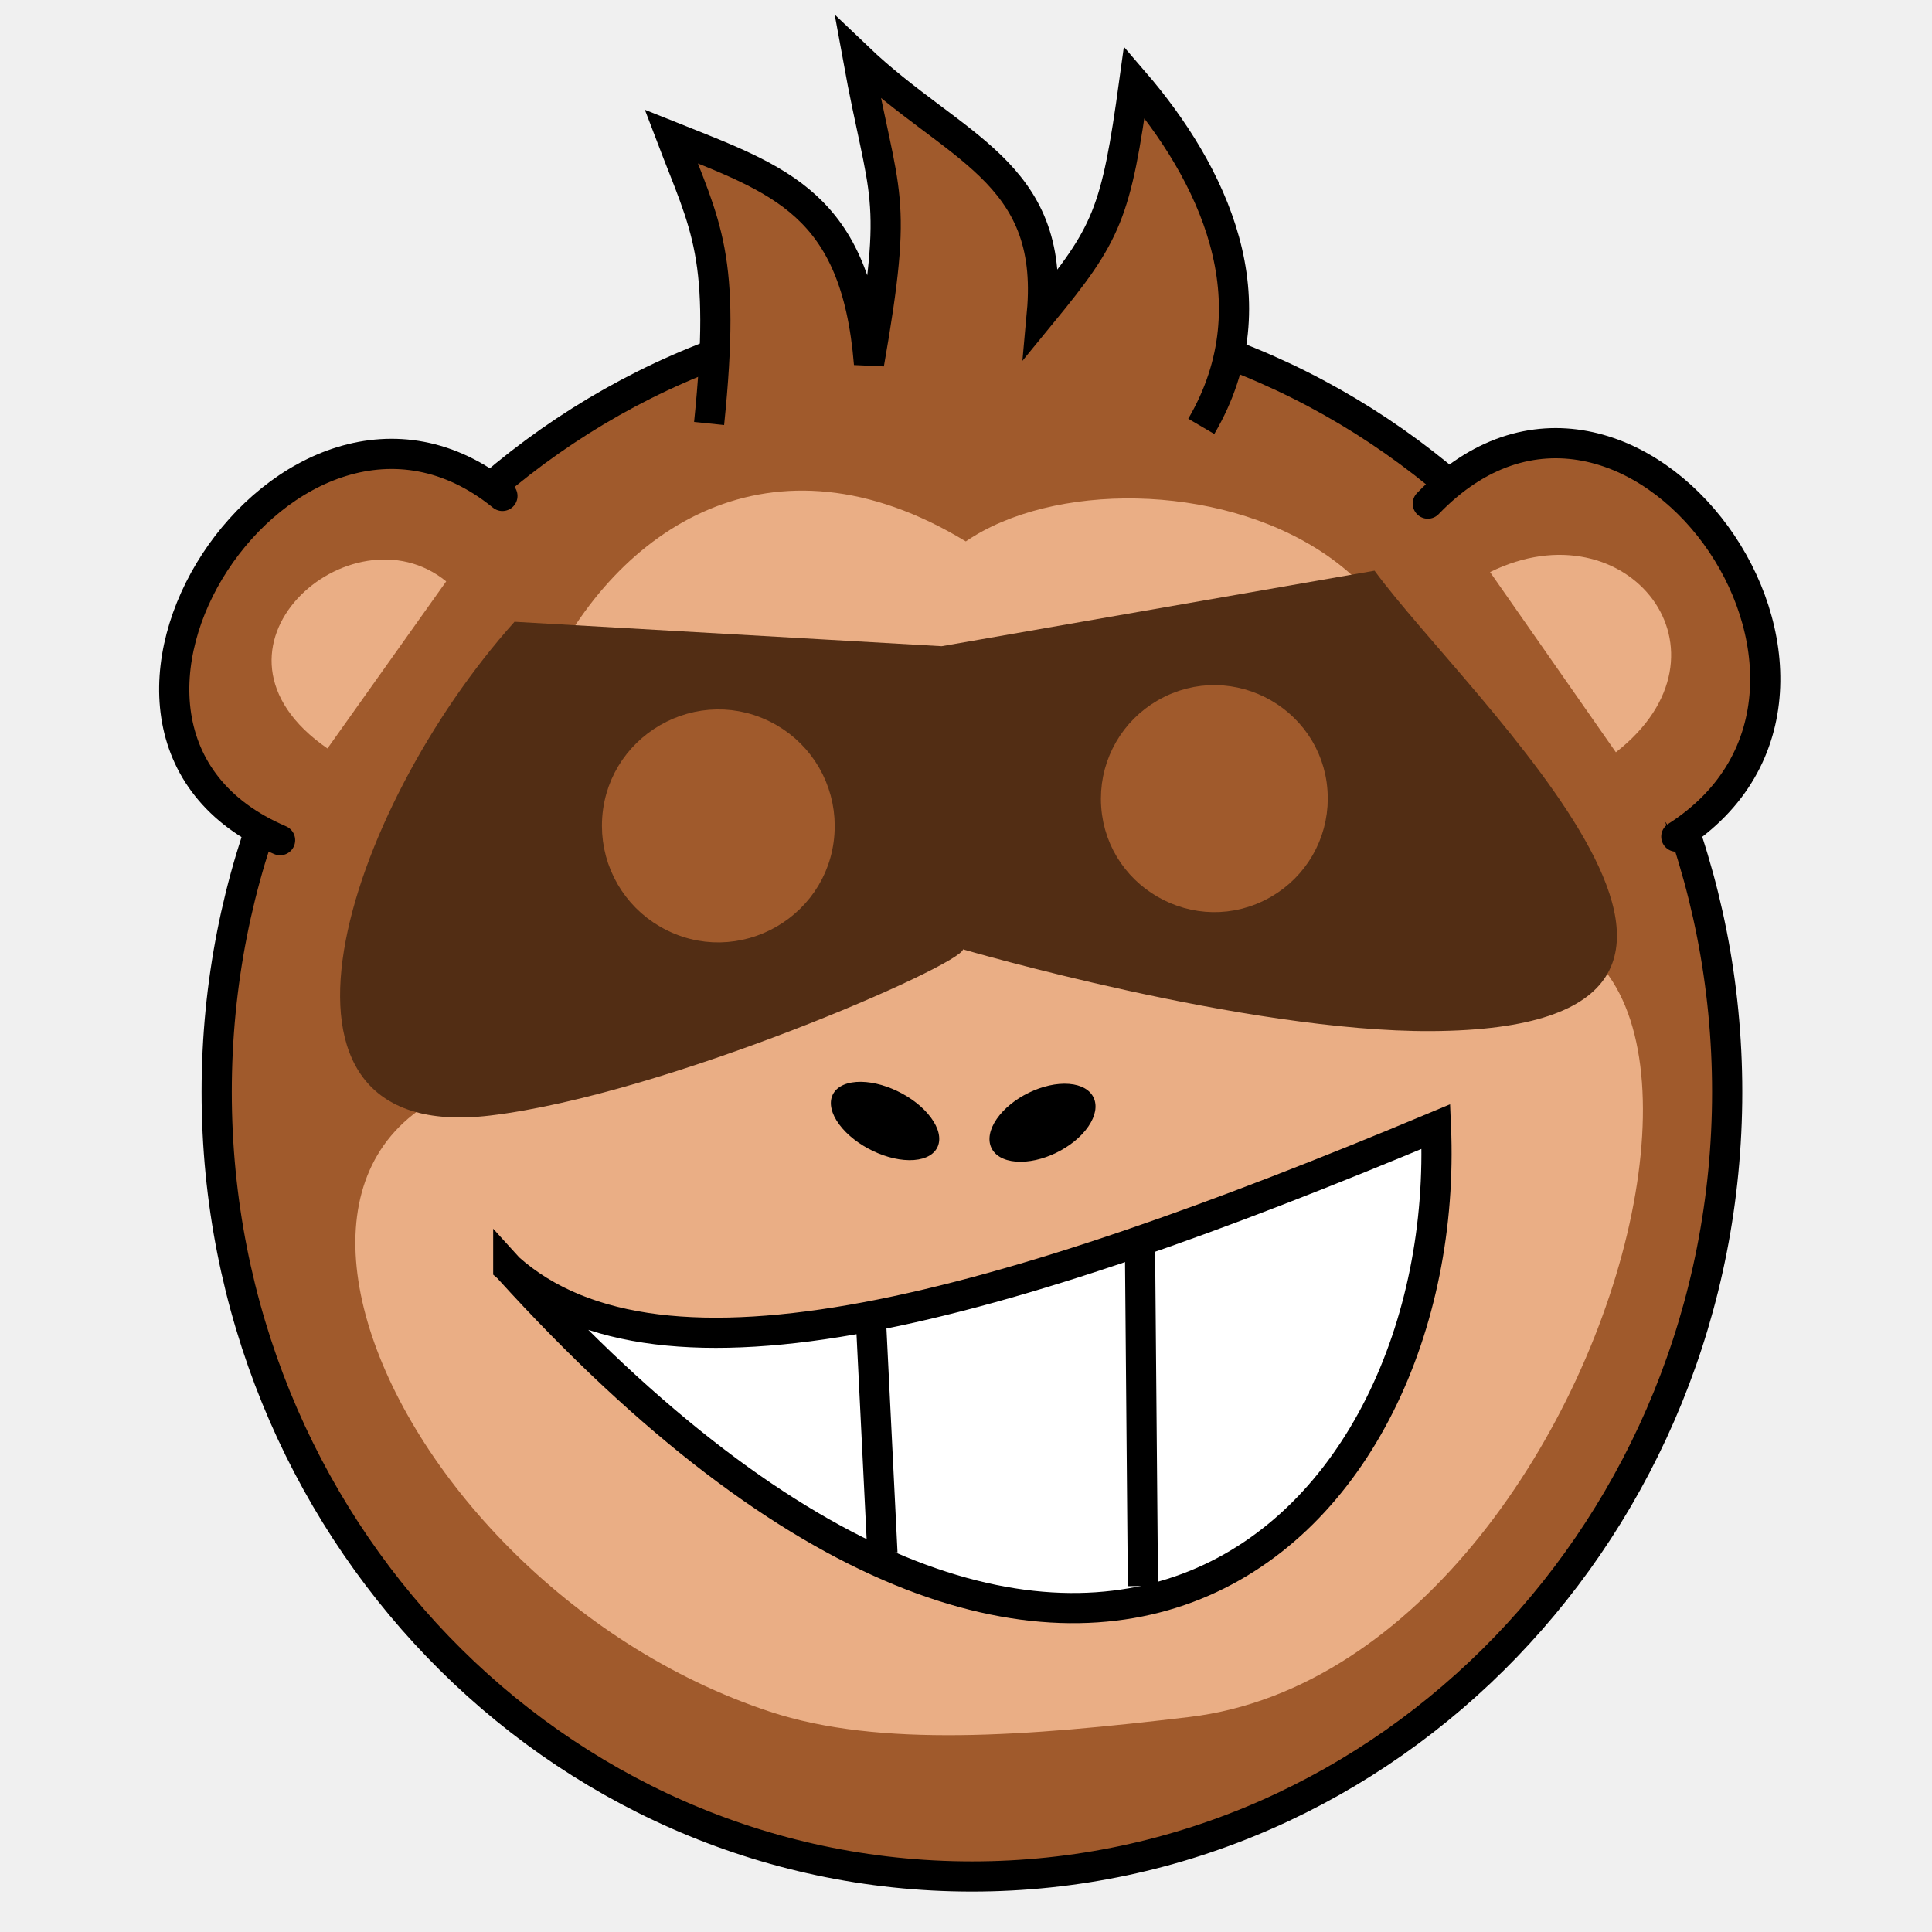
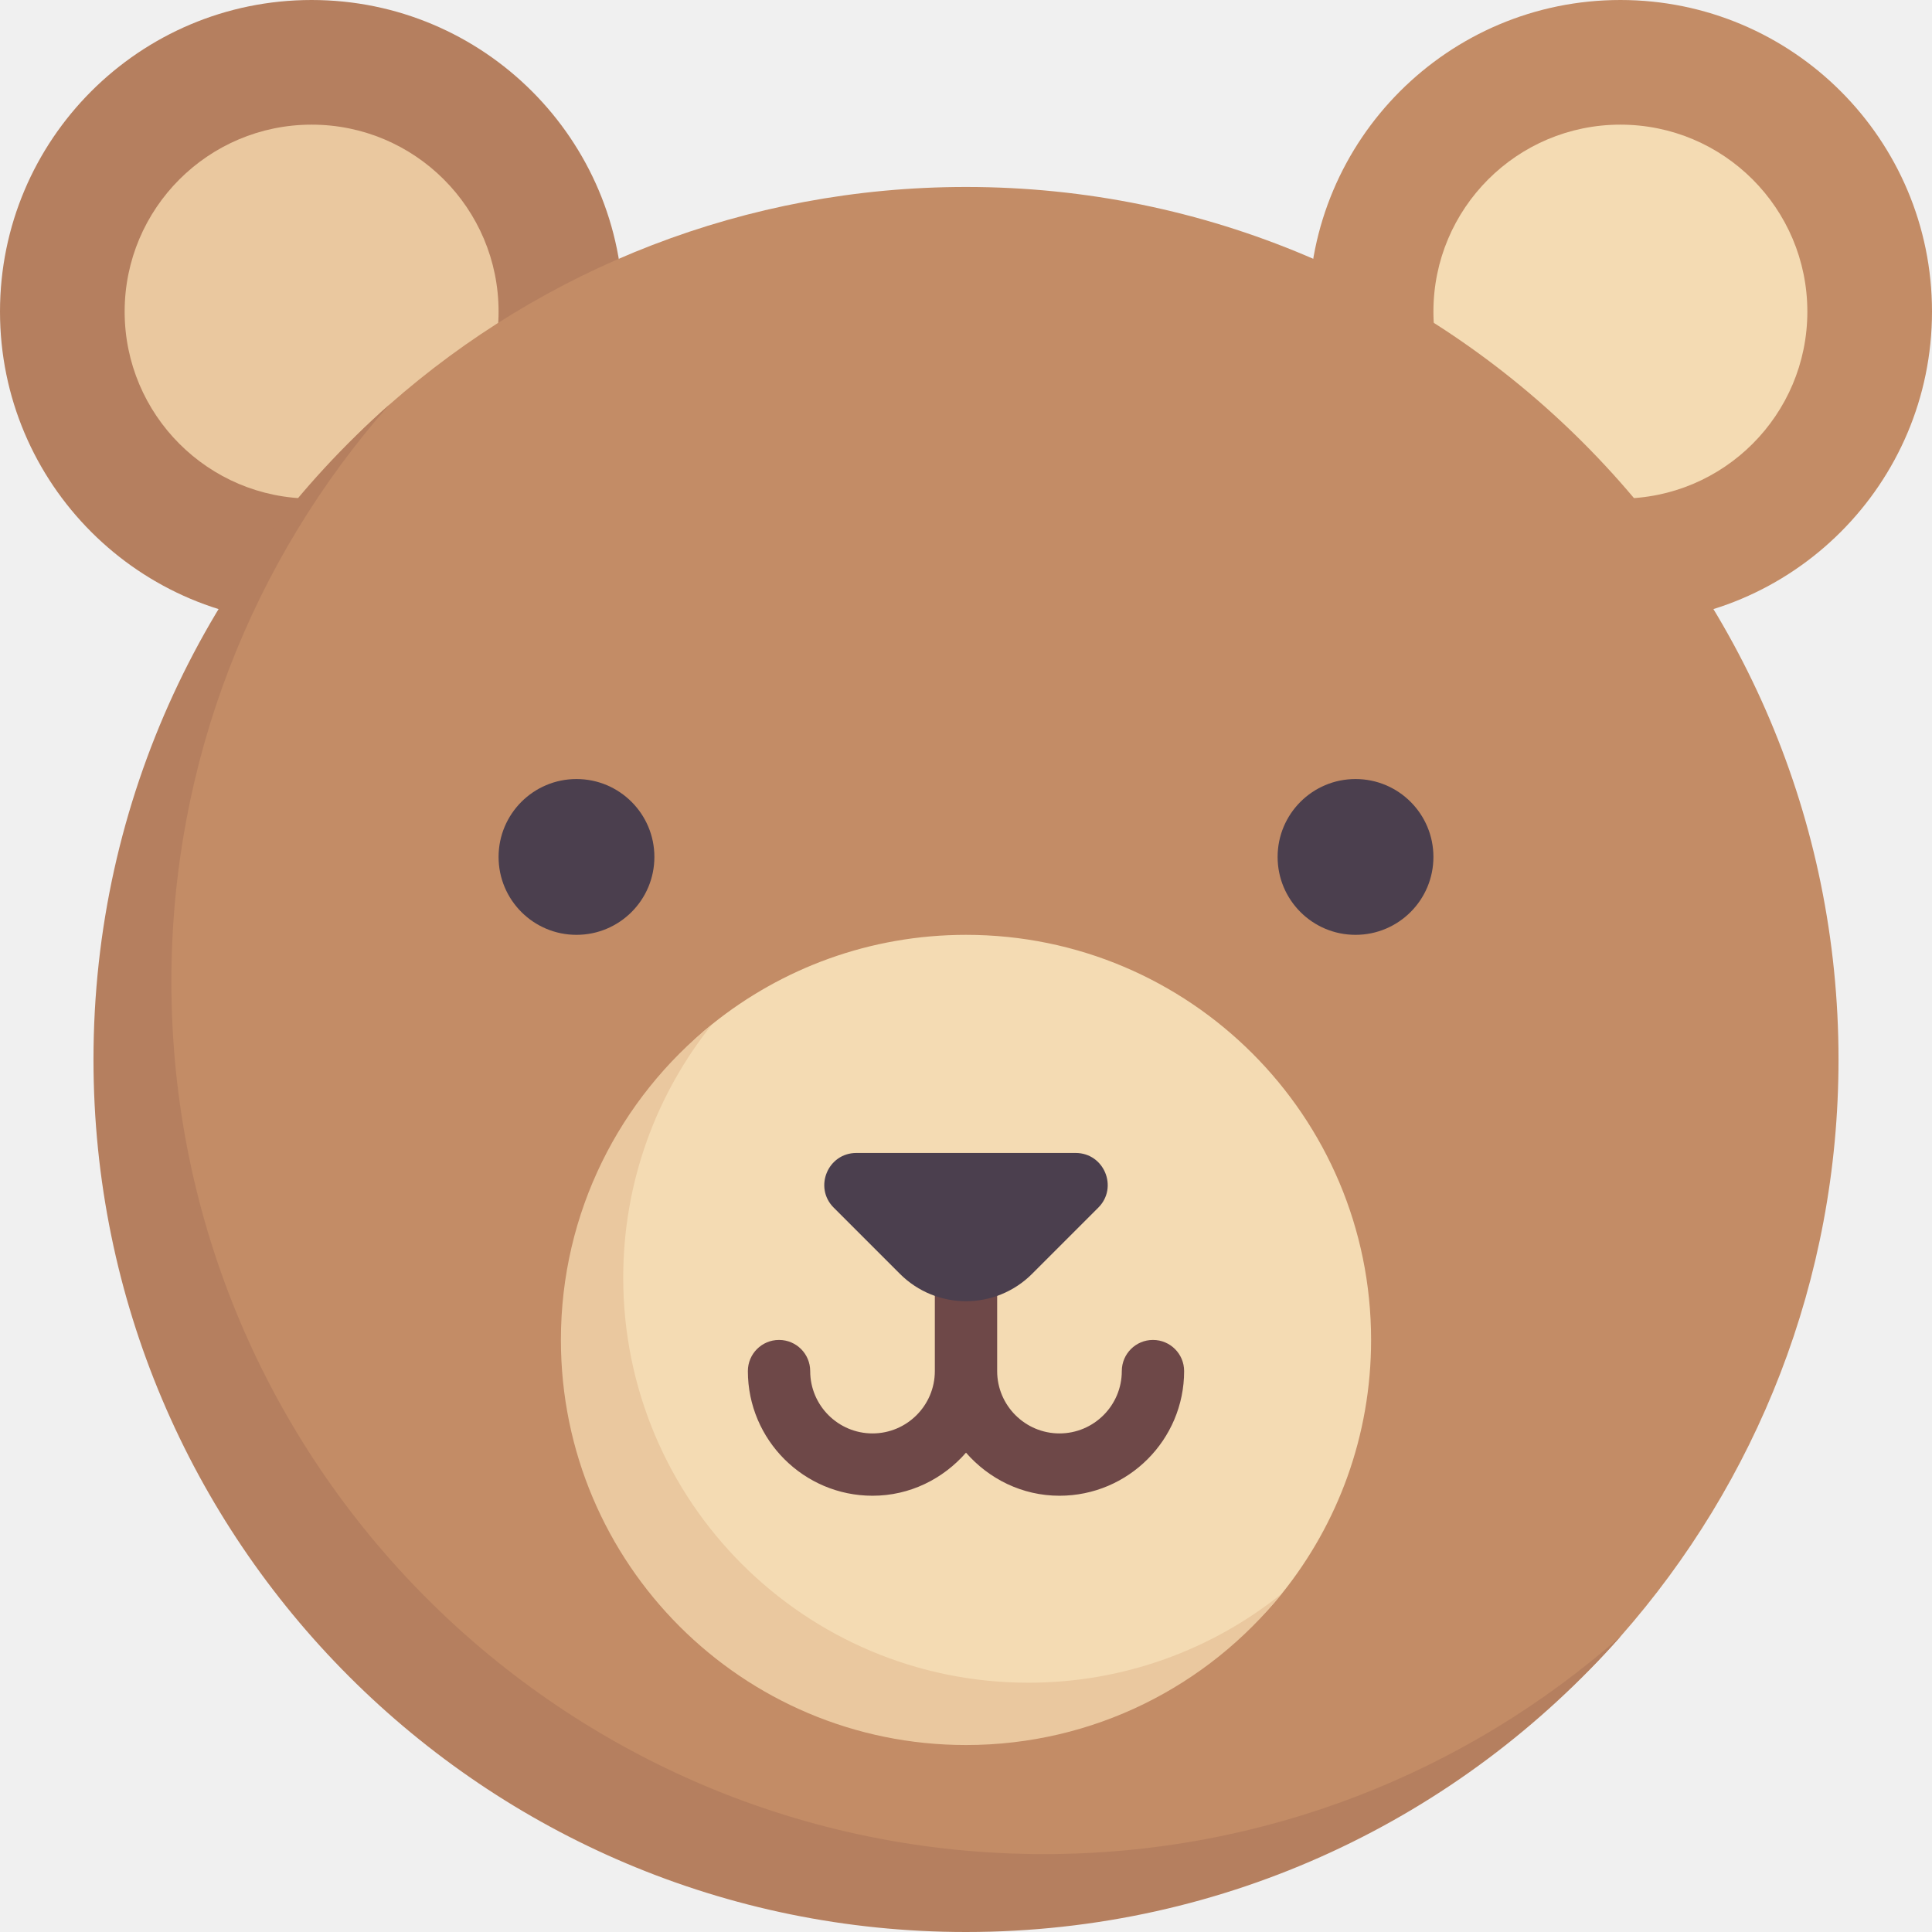
- <svg xmlns="http://www.w3.org/2000/svg" viewBox="0 0 64 64">
-   <path d="M36.618 21.231c0 7.253-5.653 13.132-12.627 13.132-6.974 0-12.627-5.88-12.627-13.132 0-7.253 5.653-13.132 12.627-13.132 6.974 0 12.627 5.88 12.627 13.132z" transform="matrix(1.98135, 0, 0, 1.97902, -15.338, -5.844)" fill="#a05a2c" stroke="#000" stroke-width=".505" />
-   <path d="M23.49 14.029c.574-5.597-.107-6.493-1.255-9.506 3.588 1.435 6.121 2.22 6.552 7.529 1.005-5.74.491-5.412-.37-10.147 3.158 3.013 6.528 3.737 6.097 8.472 2.163-2.639 2.458-3.278 3.06-7.66 2.568 2.984 4.661 7.246 2.22 11.407" fill="#a05a2c" stroke="#000" />
-   <path d="M31.993 17.934C19.11 10.125 11.413 31.831 21.26 35.532c-16.486-1.76-9.147 16.747 4.247 21.17 3.633 1.2 8.532.813 13.883.177 15.248-1.814 22.309-34.556 4.596-24.218 9.81-14.758-6.28-18.63-11.992-14.727z" fill="#eaae85" />
-   <g style="" transform="matrix(0.144385, -0.008259, 0.011689, 0.204329, -17.14721, -26.8449)">
-     <path d="M 217.298 240.965 L 314.658 248.862 L 414.639 240.661 C 434.695 262.473 513.751 318.911 421.668 315.588 C 379.395 314.062 315.58 298.049 315.58 298.049 C 314.834 300.612 245.521 318.786 205.236 320.53 C 146.772 323.062 176.386 269.736 217.298 240.965 Z" style="fill: rgb(82, 45, 20);" />
-   </g>
-   <path d="M 27.151 27.359 C 27.151 29.941 24.355 31.555 22.118 30.264 C 21.08 29.664 20.44 28.557 20.44 27.359 C 20.44 24.777 23.237 23.163 25.474 24.454 C 26.512 25.053 27.151 26.161 27.151 27.359 Z" stroke="#a05a2c" style="fill: rgb(160, 90, 44);" />
-   <path d="M 30.837 37.02 C 31.366 37.733 31.114 38.363 30.275 38.427 C 29.436 38.49 28.328 37.962 27.8 37.248 C 27.272 36.534 27.523 35.905 28.362 35.841 C 29.201 35.778 30.309 36.306 30.837 37.02 Z" style="" />
-   <path d="M16.837 42c5.084 4.543 16.287 1.366 30.73-4.681.568 13.109-11.575 25.816-30.73 4.68z" fill="#fff" stroke="#000" />
-   <path d="M 33.016 37.069 C 32.528 37.78 32.814 38.411 33.652 38.479 C 34.492 38.547 35.566 38.027 36.053 37.316 C 36.54 36.605 36.255 35.974 35.416 35.905 C 34.578 35.838 33.503 36.359 33.016 37.069 Z" style="" />
-   <path d="M28.837 43.457l.395 7.992M37.76 40.887l.101 11.652" fill="none" stroke="#000" />
-   <path d="M 43.484 26.456 C 43.484 23.949 40.769 22.382 38.598 23.636 C 37.59 24.217 36.969 25.292 36.969 26.456 C 36.969 28.962 39.683 30.529 41.855 29.275 C 42.863 28.694 43.484 27.619 43.484 26.456 Z" stroke="#a05a2c" transform="matrix(-1, 0, 0, -1, 80.453, 52.91101)" style="fill: rgb(160, 90, 44);" />
-   <path d="M9.278 27.832c-8.543-3.652.34-17.114 7.365-11.404" fill="#a05a2c" stroke="#000" stroke-linecap="round" />
-   <path d="M10.847 24.794c-4.755-3.287.791-8.1 3.934-5.535" fill="#eaae85" />
-   <path d="M55.53 27.715c7.772-4.978-1.544-17.988-8.232-11.032" fill="#a05a2c" stroke="#000" stroke-linecap="round" />
-   <path d="M53.528 24.92c4.238-3.307.392-8.22-4.168-5.969" fill="#eaae85" />
+ <svg xmlns="http://www.w3.org/2000/svg" id="Capa_1" enable-background="new 0 0 512 512" height="512" viewBox="0 0 512 512" width="512">
+   <circle cx="429.419" cy="82.581" fill="#c38c66" r="82.581" />
+   <circle cx="429.419" cy="82.581" fill="#f4dbb3" r="49.548" />
+   <circle cx="82.581" cy="82.581" fill="#b57f5f" r="82.581" />
+   <circle cx="82.581" cy="82.581" fill="#eac89f" r="49.548" />
+   <path d="m487.226 280.774c0 58.598-21.797 112.104-57.726 152.854-42.371 48.057-104.395 72.872-173.5 72.872-127.702 0-221-98.023-221-225.726 0-69.105 20.089-131.129 68.145-173.5 40.75-35.928 94.257-57.726 152.855-57.726 127.702 0 231.226 103.524 231.226 231.226z" fill="#c38c66" />
+   <path d="m363.355 355.097c0 25.441-8.849 48.814-23.638 67.211-19.676 24.477-49.867 34.442-83.717 34.442-59.29 0-99.5-42.363-99.5-101.653 0-33.852 7.814-64.045 32.294-83.721 18.396-14.786 41.768-23.633 67.206-23.633 59.29-.001 107.355 48.063 107.355 107.354z" fill="#f4dbb3" />
+   <path d="m305.548 355.097c-4.565 0-8.258 3.694-8.258 8.258 0 9.105-7.411 16.516-16.516 16.516s-16.516-7.411-16.516-16.516v-24.774c0-4.565-3.694-8.258-8.258-8.258s-8.258 3.694-8.258 8.258v24.774c0 9.105-7.411 16.516-16.516 16.516s-16.516-7.411-16.516-16.516c0-4.565-3.694-8.258-8.258-8.258s-8.258 3.694-8.258 8.258c0 18.218 14.815 33.032 33.032 33.032 9.914 0 18.715-4.478 24.774-11.413 6.059 6.935 14.86 11.413 24.774 11.413 18.218 0 33.032-14.815 33.032-33.032 0-4.565-3.693-8.258-8.258-8.258z" fill="#6e4848" />
+   <circle cx="152.774" cy="227.097" fill="#4b3f4e" r="20.645" />
+   <circle cx="359.226" cy="227.097" fill="#4b3f4e" r="20.645" />
+   <path d="m276.645 491.355c-127.703 0-231.226-103.524-231.226-231.226 0-58.597 21.799-112.105 57.726-152.855-48.058 42.371-78.371 104.394-78.371 173.5 0 127.702 103.523 231.226 231.226 231.226 69.106 0 131.129-30.314 173.5-78.371-40.75 35.927-94.258 57.726-152.855 57.726z" fill="#b57f5f" />
+   <path d="m272.516 445.935c-59.29 0-107.355-48.065-107.355-107.355 0-25.436 8.847-48.813 23.631-67.208-24.483 19.676-40.147 49.87-40.147 83.724 0 59.29 48.065 107.355 107.355 107.355 33.854 0 64.041-15.66 83.717-40.144-18.395 14.784-41.765 23.628-67.201 23.628z" fill="#eac89f" />
+   <path d="m220.943 320.039 17.539 17.539c9.675 9.675 25.361 9.675 35.036 0l17.539-17.539c5.348-5.348 1.56-14.491-6.002-14.491h-58.11c-7.563 0-11.35 9.144-6.002 14.491z" fill="#4b3f4e" />
</svg>
